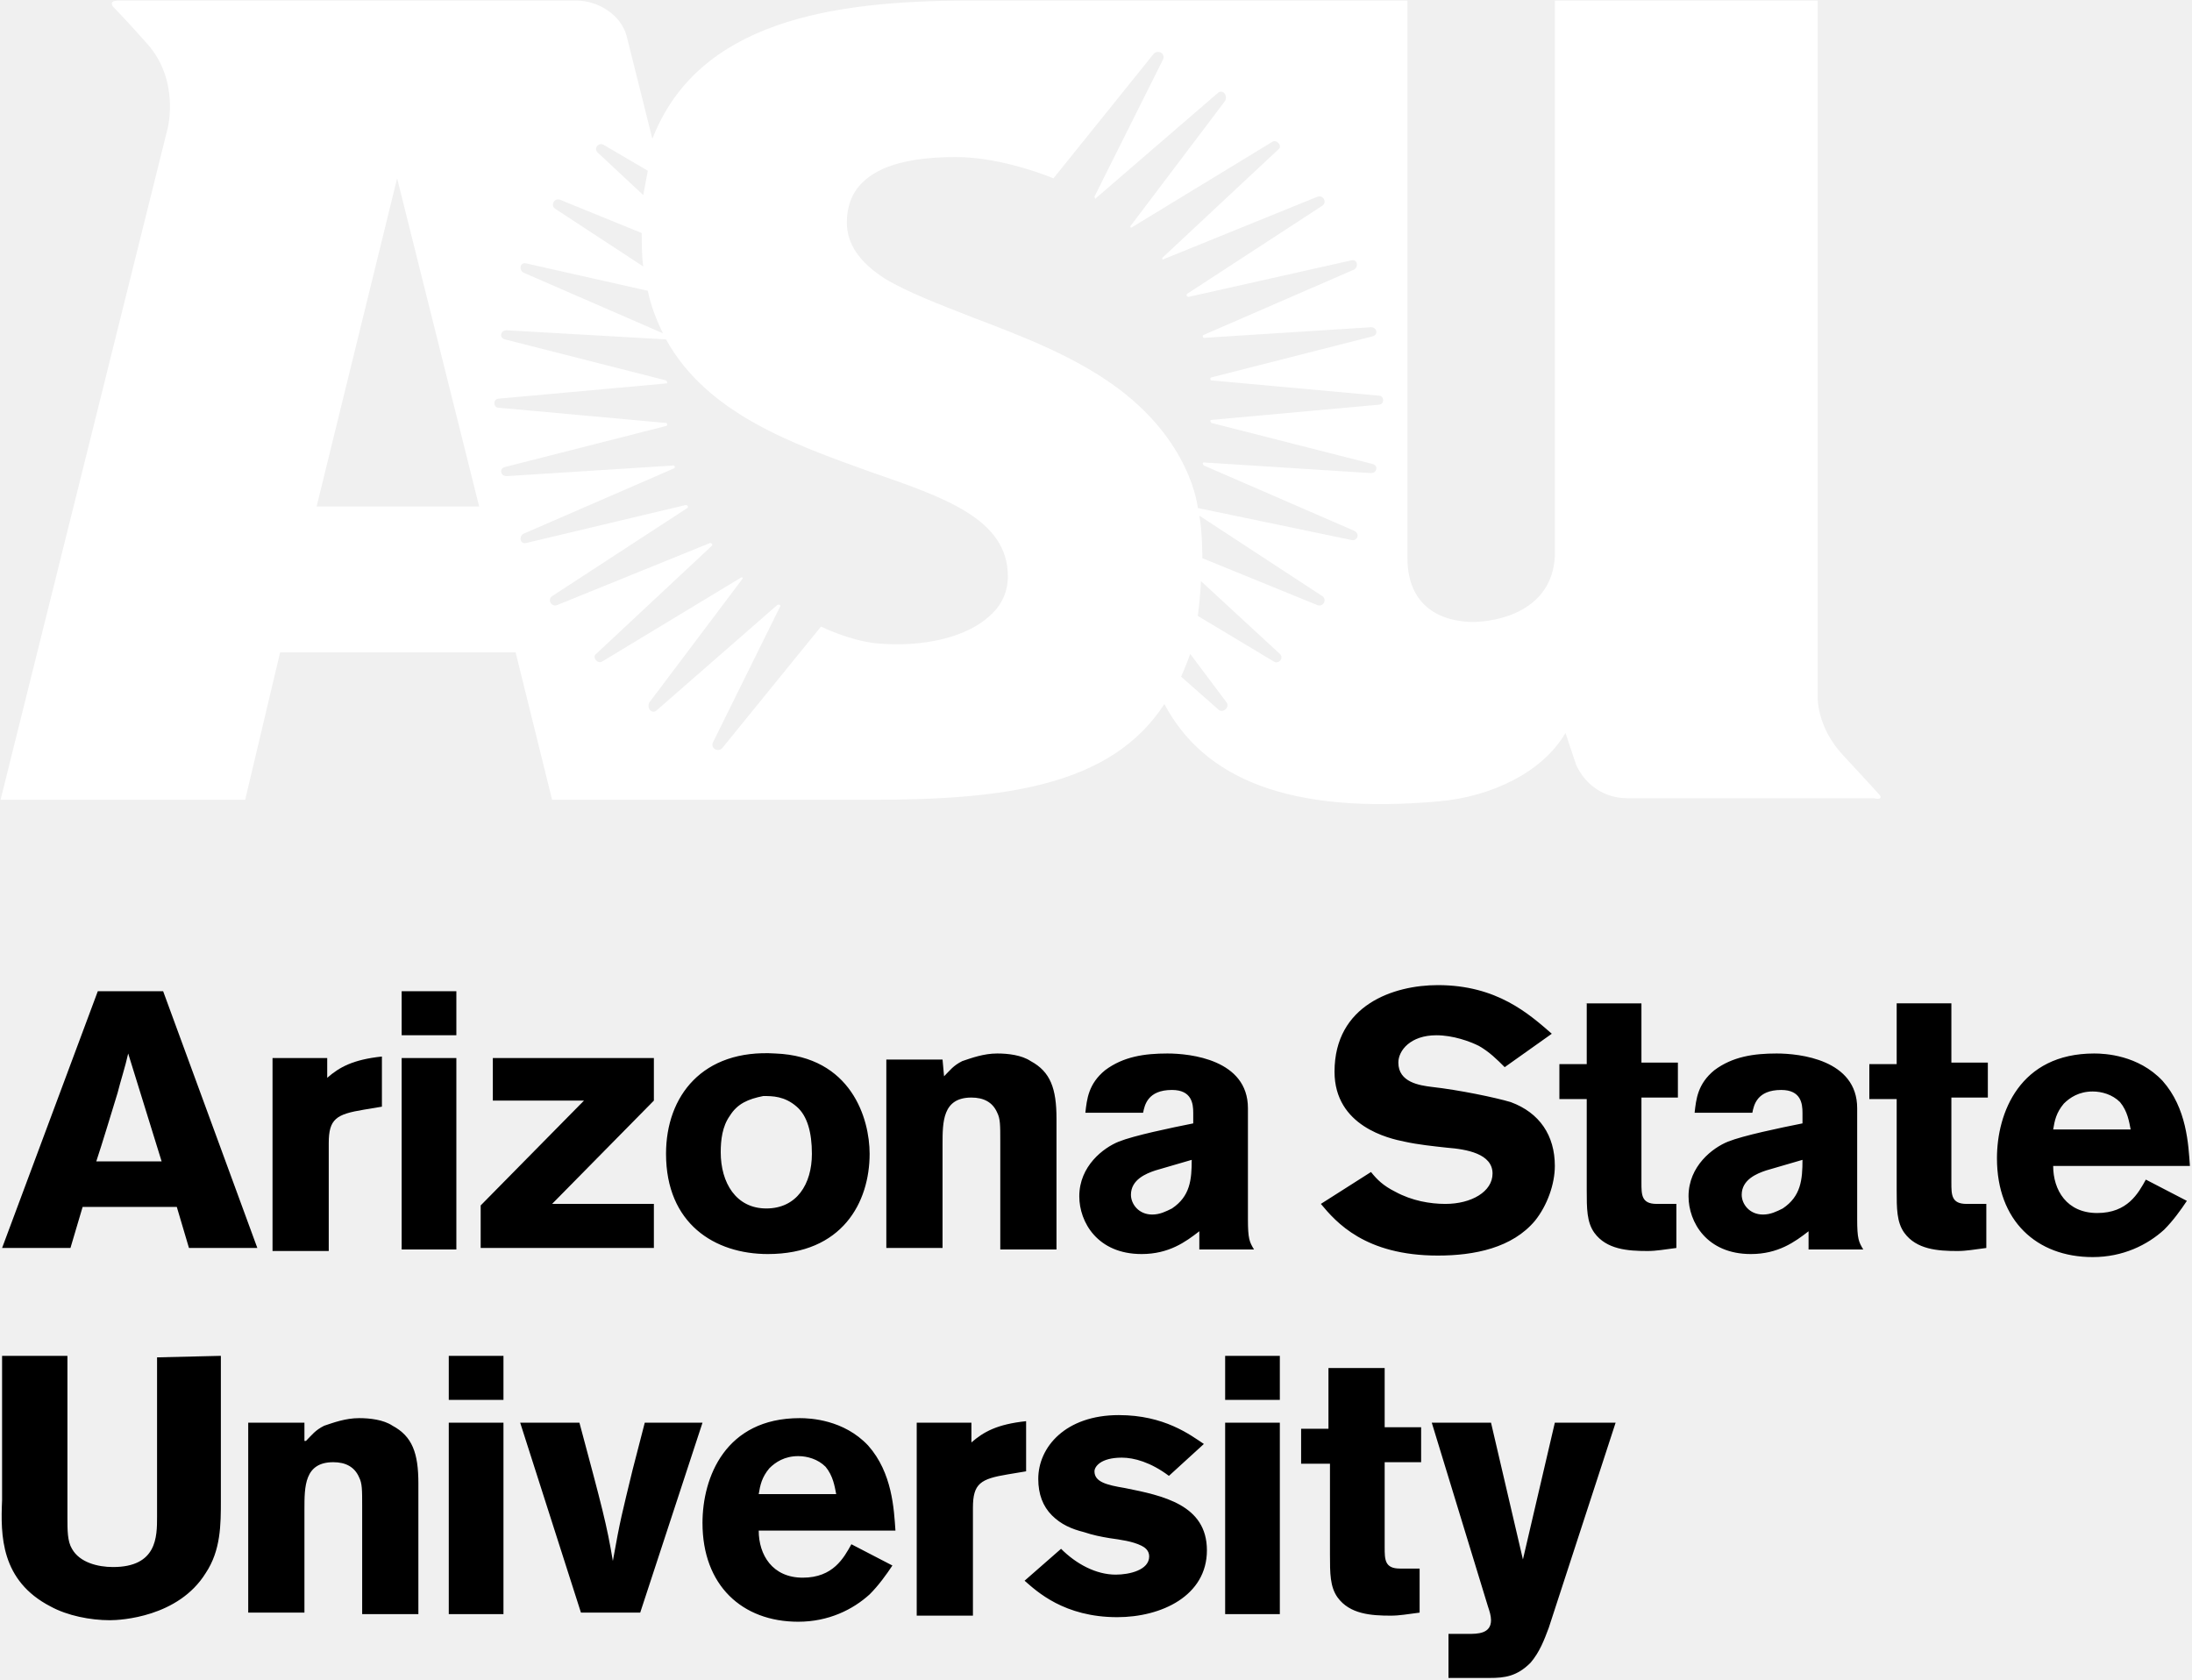
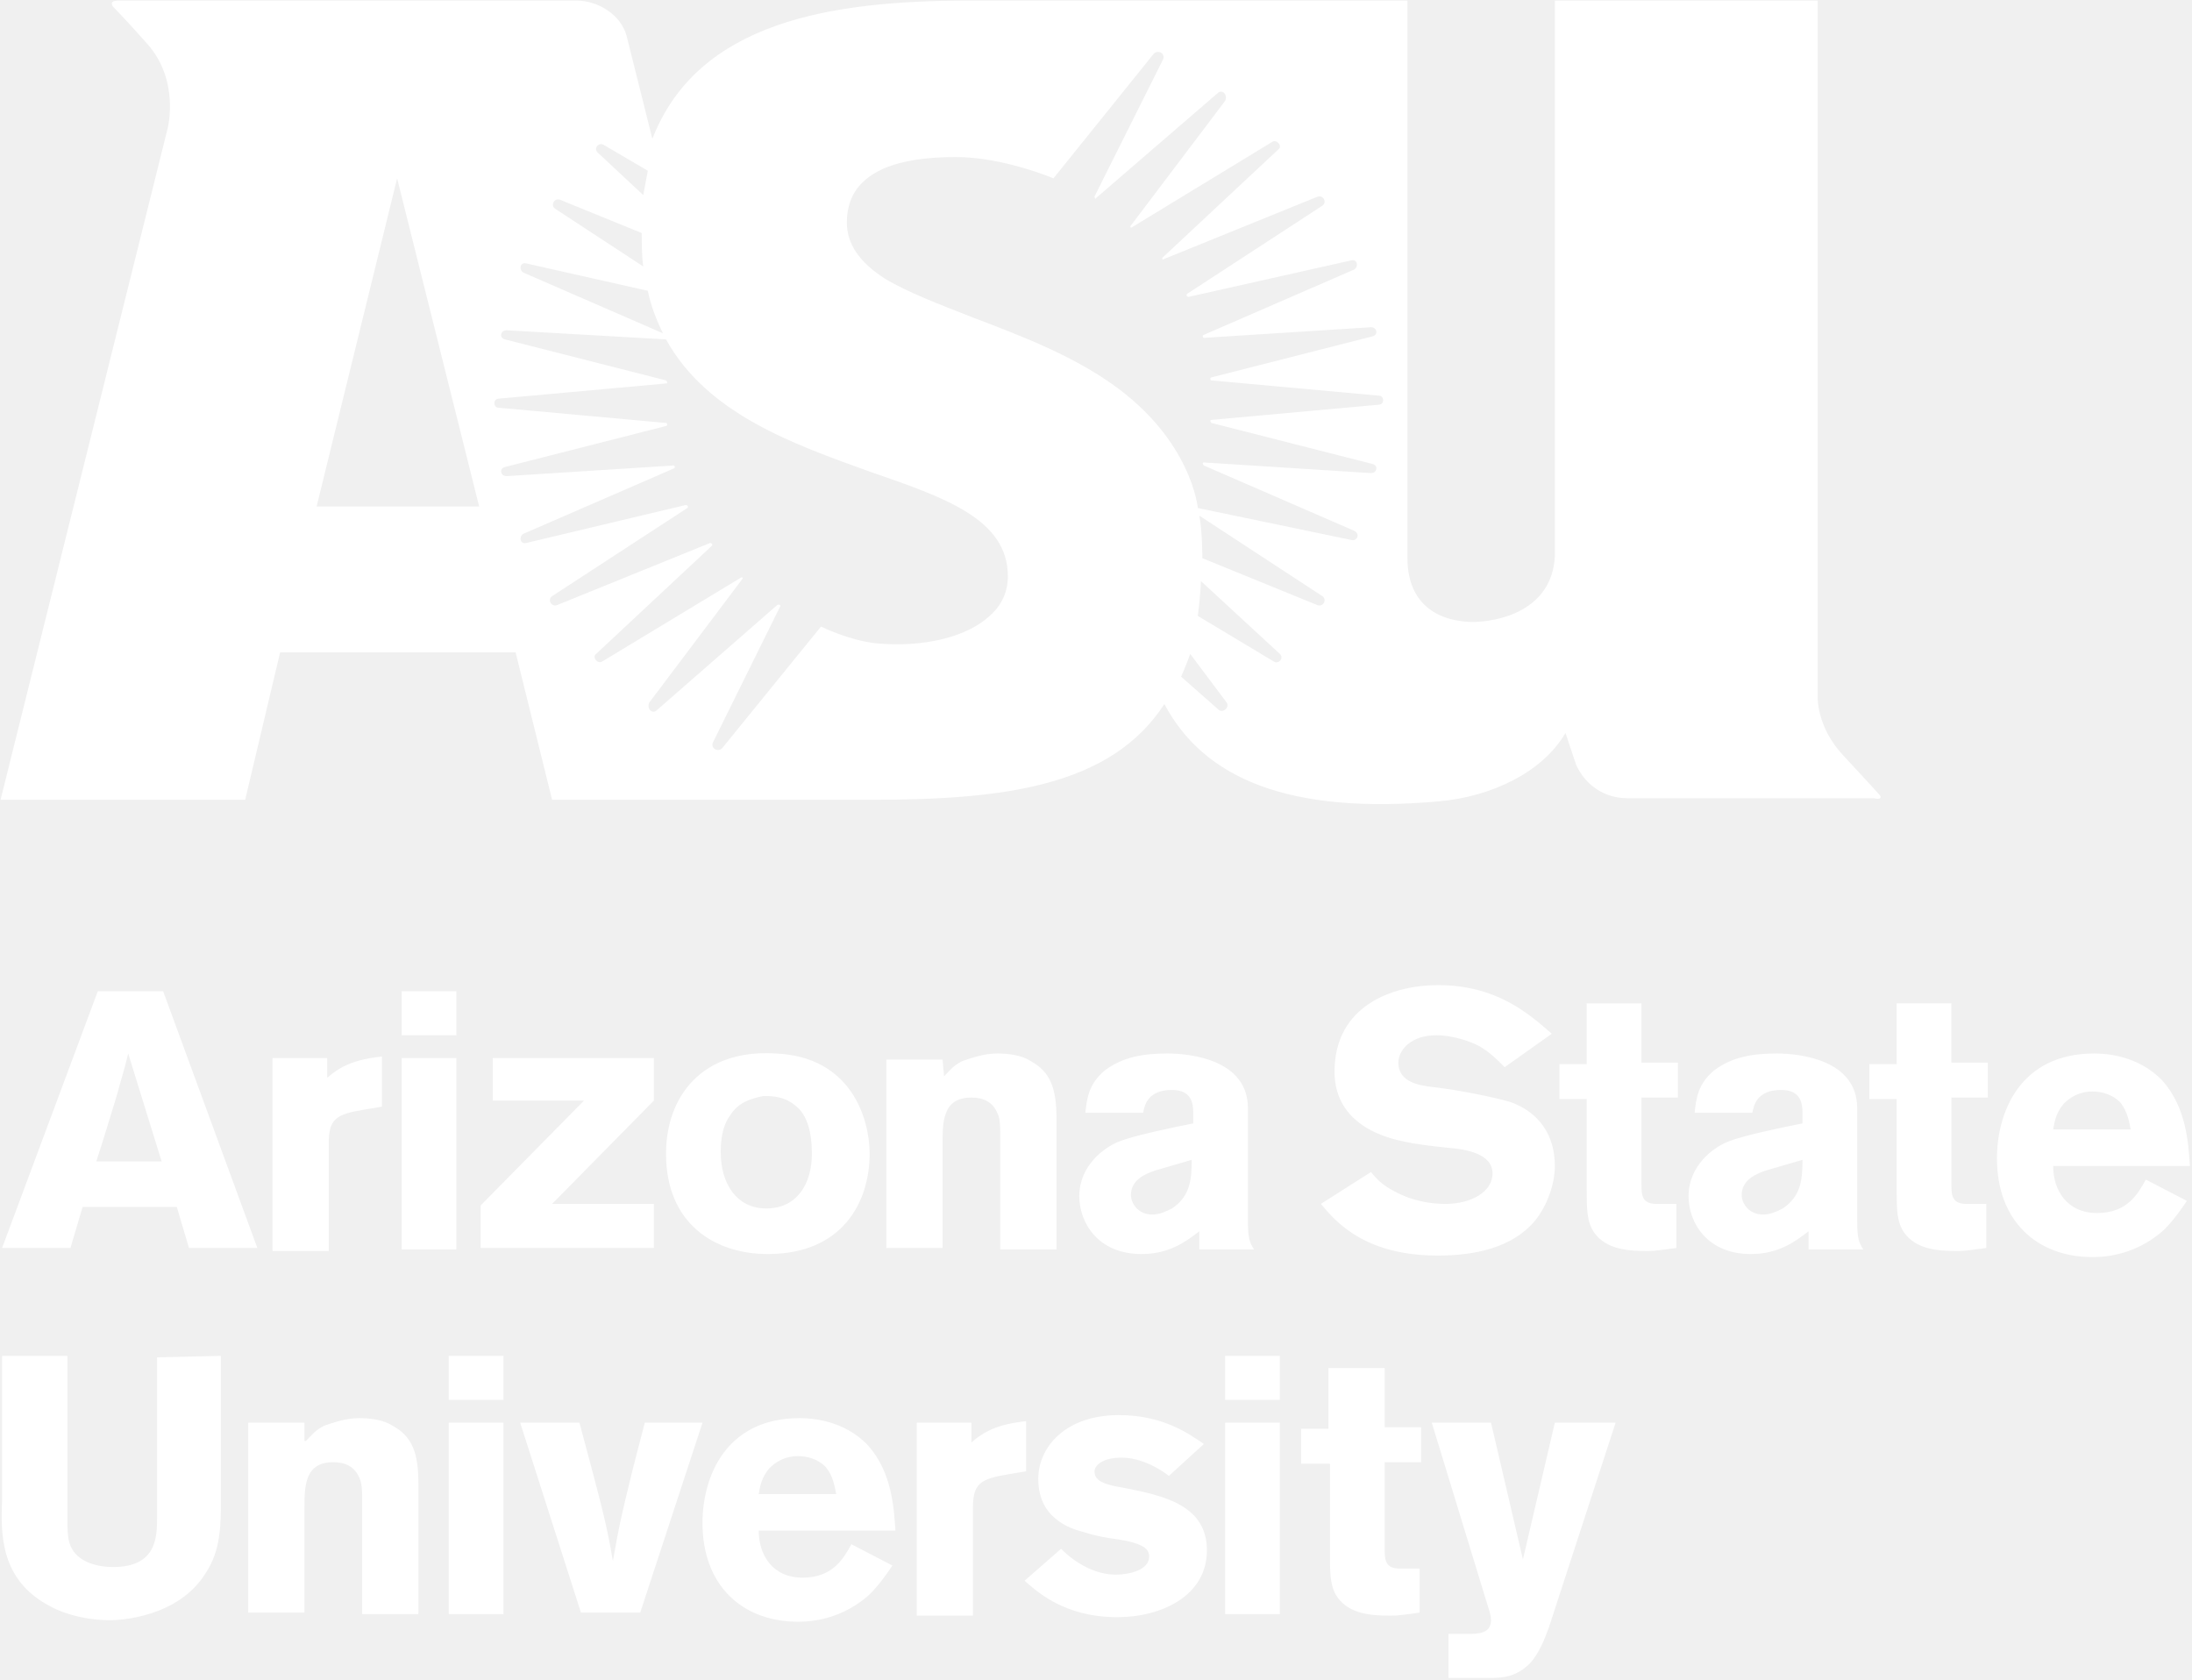
<svg xmlns="http://www.w3.org/2000/svg" width="398" height="305" viewBox="0 0 398 305">
  <g transform="translate(-1 -1)">
    <g transform="translate(0 179.31)">
-       <path d="M30.62 1.655l17.104 46.62H35.31l-2.207-7.447H16l-2.207 7.448H1.38l17.38-46.62H30.62zm-6.344 11.31c-.552 2.483-1.38 4.966-1.931 7.173-1.104 3.586-2.759 9.103-3.862 12.414h11.862l-6.07-19.586zm36.138 4.414c2.207-1.93 4.69-3.31 9.93-3.862v9.104l-3.31.551c-4.965.828-6.344 1.656-6.344 6.07v19.586H50.483V13.793h9.93v3.586zM73.93 1.655h9.931v8h-9.931v-8zm0 12.138h9.931v34.759h-9.931V13.793z" />
-       <path d="M90.207 13.793L119.724 13.793 119.724 21.517 101.241 40.276 119.724 40.276 119.724 48.276 88.276 48.276 88.276 40.552 107.034 21.517 90.483 21.517 90.483 13.793z" />
-       <path d="M158.897 31.172c0 8.828-4.966 18.207-18.483 18.207-9.655 0-18.483-5.517-18.483-18.207 0-10.482 6.62-19.034 19.862-18.206 13.793.551 17.104 11.862 17.104 18.206zm-25.38-6.896c-1.38 1.93-1.655 4.414-1.655 6.62 0 5.518 2.759 10.207 8.276 10.207 5.517 0 8.276-4.413 8.276-9.93 0-3.863-.828-6.897-2.759-8.552-2.207-1.931-4.414-1.931-6.069-1.931-2.758.551-4.69 1.379-6.069 3.586zm38.897-7.173c1.103-1.103 1.655-1.93 3.31-2.758 1.655-.552 3.862-1.38 6.345-1.38 1.931 0 4.414.276 6.069 1.38 3.586 1.93 4.69 4.965 4.69 10.483v23.724H182.62V28.966c0-3.035 0-4.138-.552-5.242-.828-1.93-2.483-2.758-4.69-2.758-5.241 0-5.241 4.413-5.241 8.551v18.759H161.93V14.069h10.207l.276 3.034zm25.655 6.621c.276-2.483.552-5.241 3.586-7.724 3.31-2.483 7.173-3.034 11.31-3.034 4.138 0 14.621 1.103 14.621 9.93v20.138c0 3.587.276 4.138 1.104 5.518h-9.931v-3.31c-2.483 1.93-5.518 4.137-10.483 4.137-8 0-11.31-5.793-11.31-10.482 0-5.518 4.413-8.828 7.172-9.931 2.759-1.104 9.38-2.483 13.517-3.31v-1.932c0-1.655-.276-4.138-3.862-4.138-4.414 0-4.965 2.759-5.241 4.138h-10.483zm12.69 10.483c-1.656.552-4.414 1.655-4.414 4.414 0 1.655 1.38 3.586 3.862 3.586 1.38 0 2.483-.552 3.586-1.104 3.31-2.206 3.586-5.24 3.586-8.827l-6.62 1.93zm39.172.276c1.103 1.38 2.207 2.483 4.414 3.586 3.034 1.655 6.345 2.207 9.103 2.207 4.69 0 8.552-2.207 8.552-5.517 0-3.587-4.69-4.414-8.276-4.69-2.483-.276-5.241-.552-7.724-1.103-2.759-.552-12.69-2.76-12.69-12.69C243.31 4.138 254.07.552 262.07.552c10.759 0 16.552 5.241 20.69 8.827l-8.552 6.07c-1.38-1.38-2.759-2.76-4.69-3.863-1.655-.827-4.69-1.93-7.724-1.93-4.69 0-6.896 2.758-6.896 4.965 0 3.586 3.862 4.138 6.069 4.413 4.965.552 11.586 1.932 14.344 2.76 5.242 1.93 8 6.068 8 11.585 0 3.31-1.379 7.173-3.586 9.931-4.138 4.966-11.034 6.345-17.655 6.345-13.241 0-18.483-6.069-21.241-9.38l9.103-5.792zm38.897-30.62h10.206V14.62h6.621v6.345h-6.62v15.448c0 2.207 0 3.862 2.758 3.862h3.586v8c-2.207.276-3.586.552-5.241.552-3.586 0-7.448-.276-9.655-3.31-1.38-1.932-1.38-4.415-1.38-7.725V21.241h-4.965v-6.344h4.965V3.862h-.275zm19.862 19.861c.276-2.483.551-5.241 3.586-7.724 3.31-2.483 7.172-3.034 11.31-3.034 4.138 0 14.62 1.103 14.62 9.93v20.138c0 3.587.277 4.138 1.104 5.518h-9.93v-3.31c-2.483 1.93-5.518 4.137-10.483 4.137-8 0-11.31-5.793-11.31-10.482 0-5.518 4.413-8.828 7.172-9.931 2.758-1.104 9.379-2.483 13.517-3.31v-1.932c0-1.655-.276-4.138-3.862-4.138-4.414 0-4.966 2.759-5.242 4.138H308.69zm12.965 10.483c-1.655.552-4.414 1.655-4.414 4.414 0 1.655 1.38 3.586 3.862 3.586 1.38 0 2.483-.552 3.587-1.104 3.31-2.206 3.586-5.24 3.586-8.827l-6.62 1.93zm23.448-30.345h10.207v10.759h6.621v6.345h-6.62v15.448c0 2.207 0 3.862 2.758 3.862h3.586v8c-2.207.276-3.586.552-5.241.552-3.586 0-7.448-.276-9.655-3.31-1.38-1.932-1.38-4.415-1.38-7.725V21.241h-4.965v-6.344h4.965V3.862h-.276zm52.966 35.862c-1.103 1.655-2.483 3.586-4.138 5.242-3.034 2.758-7.448 4.965-12.965 4.965-10.207 0-17.38-6.62-17.38-17.931 0-8.276 4.138-19.034 17.655-19.034 1.931 0 8 .275 12.414 4.965 4.414 4.966 4.69 11.586 4.966 15.448h-24.828c0 4.414 2.483 8.552 8 8.552 5.517 0 7.448-3.586 8.828-6.069l7.448 3.862zM387.862 26.76c-.276-1.38-.552-3.31-1.931-4.966-1.38-1.38-3.31-1.93-4.965-1.93-2.483 0-4.138 1.103-5.242 2.206-1.38 1.655-1.655 3.034-1.93 4.69h14.068z" />
+       <path fill="white" d="M30.62 1.655l17.104 46.62H35.31l-2.207-7.447H16l-2.207 7.448H1.38l17.38-46.62H30.62zm-6.344 11.31c-.552 2.483-1.38 4.966-1.931 7.173-1.104 3.586-2.759 9.103-3.862 12.414h11.862l-6.07-19.586zm36.138 4.414c2.207-1.93 4.69-3.31 9.93-3.862v9.104l-3.31.551c-4.965.828-6.344 1.656-6.344 6.07v19.586H50.483V13.793h9.93v3.586zM73.93 1.655h9.931v8h-9.931v-8zm0 12.138h9.931v34.759h-9.931V13.793z" />
+       <path fill="white" d="M90.207 13.793L119.724 13.793 119.724 21.517 101.241 40.276 119.724 40.276 119.724 48.276 88.276 48.276 88.276 40.552 107.034 21.517 90.483 21.517 90.483 13.793z" />
+       <path fill="white" d="M158.897 31.172c0 8.828-4.966 18.207-18.483 18.207-9.655 0-18.483-5.517-18.483-18.207 0-10.482 6.62-19.034 19.862-18.206 13.793.551 17.104 11.862 17.104 18.206zm-25.38-6.896c-1.38 1.93-1.655 4.414-1.655 6.62 0 5.518 2.759 10.207 8.276 10.207 5.517 0 8.276-4.413 8.276-9.93 0-3.863-.828-6.897-2.759-8.552-2.207-1.931-4.414-1.931-6.069-1.931-2.758.551-4.69 1.379-6.069 3.586zm38.897-7.173c1.103-1.103 1.655-1.93 3.31-2.758 1.655-.552 3.862-1.38 6.345-1.38 1.931 0 4.414.276 6.069 1.38 3.586 1.93 4.69 4.965 4.69 10.483v23.724H182.62V28.966c0-3.035 0-4.138-.552-5.242-.828-1.93-2.483-2.758-4.69-2.758-5.241 0-5.241 4.413-5.241 8.551v18.759H161.93V14.069h10.207l.276 3.034zm25.655 6.621c.276-2.483.552-5.241 3.586-7.724 3.31-2.483 7.173-3.034 11.31-3.034 4.138 0 14.621 1.103 14.621 9.93v20.138c0 3.587.276 4.138 1.104 5.518h-9.931v-3.31c-2.483 1.93-5.518 4.137-10.483 4.137-8 0-11.31-5.793-11.31-10.482 0-5.518 4.413-8.828 7.172-9.931 2.759-1.104 9.38-2.483 13.517-3.31v-1.932c0-1.655-.276-4.138-3.862-4.138-4.414 0-4.965 2.759-5.241 4.138h-10.483zm12.69 10.483c-1.656.552-4.414 1.655-4.414 4.414 0 1.655 1.38 3.586 3.862 3.586 1.38 0 2.483-.552 3.586-1.104 3.31-2.206 3.586-5.24 3.586-8.827l-6.62 1.93zm39.172.276c1.103 1.38 2.207 2.483 4.414 3.586 3.034 1.655 6.345 2.207 9.103 2.207 4.69 0 8.552-2.207 8.552-5.517 0-3.587-4.69-4.414-8.276-4.69-2.483-.276-5.241-.552-7.724-1.103-2.759-.552-12.69-2.76-12.69-12.69C243.31 4.138 254.07.552 262.07.552c10.759 0 16.552 5.241 20.69 8.827l-8.552 6.07c-1.38-1.38-2.759-2.76-4.69-3.863-1.655-.827-4.69-1.93-7.724-1.93-4.69 0-6.896 2.758-6.896 4.965 0 3.586 3.862 4.138 6.069 4.413 4.965.552 11.586 1.932 14.344 2.76 5.242 1.93 8 6.068 8 11.585 0 3.31-1.379 7.173-3.586 9.931-4.138 4.966-11.034 6.345-17.655 6.345-13.241 0-18.483-6.069-21.241-9.38l9.103-5.792zm38.897-30.62h10.206V14.62h6.621v6.345h-6.62v15.448c0 2.207 0 3.862 2.758 3.862h3.586v8c-2.207.276-3.586.552-5.241.552-3.586 0-7.448-.276-9.655-3.31-1.38-1.932-1.38-4.415-1.38-7.725V21.241h-4.965v-6.344h4.965V3.862h-.275zm19.862 19.861c.276-2.483.551-5.241 3.586-7.724 3.31-2.483 7.172-3.034 11.31-3.034 4.138 0 14.62 1.103 14.62 9.93v20.138c0 3.587.277 4.138 1.104 5.518h-9.93v-3.31c-2.483 1.93-5.518 4.137-10.483 4.137-8 0-11.31-5.793-11.31-10.482 0-5.518 4.413-8.828 7.172-9.931 2.758-1.104 9.379-2.483 13.517-3.31v-1.932c0-1.655-.276-4.138-3.862-4.138-4.414 0-4.966 2.759-5.242 4.138H308.69zm12.965 10.483c-1.655.552-4.414 1.655-4.414 4.414 0 1.655 1.38 3.586 3.862 3.586 1.38 0 2.483-.552 3.587-1.104 3.31-2.206 3.586-5.24 3.586-8.827l-6.62 1.93zm23.448-30.345h10.207v10.759h6.621v6.345h-6.62v15.448c0 2.207 0 3.862 2.758 3.862h3.586v8c-2.207.276-3.586.552-5.241.552-3.586 0-7.448-.276-9.655-3.31-1.38-1.932-1.38-4.415-1.38-7.725V21.241h-4.965v-6.344h4.965V3.862h-.276zm52.966 35.862c-1.103 1.655-2.483 3.586-4.138 5.242-3.034 2.758-7.448 4.965-12.965 4.965-10.207 0-17.38-6.62-17.38-17.931 0-8.276 4.138-19.034 17.655-19.034 1.931 0 8 .275 12.414 4.965 4.414 4.966 4.69 11.586 4.966 15.448h-24.828c0 4.414 2.483 8.552 8 8.552 5.517 0 7.448-3.586 8.828-6.069l7.448 3.862zM387.862 26.76c-.276-1.38-.552-3.31-1.931-4.966-1.38-1.38-3.31-1.93-4.965-1.93-2.483 0-4.138 1.103-5.242 2.206-1.38 1.655-1.655 3.034-1.93 4.69h14.068z" />
      <g>
-         <path d="M41.103 67.862V94.07c0 4.414 0 9.103-2.758 13.241-4.966 8-15.448 8.552-17.38 8.552-3.586 0-7.724-.828-10.758-2.483-9.104-4.69-9.104-12.965-8.828-19.31V67.862h11.862v29.241c0 2.483 0 4.414.828 5.794 1.38 2.482 4.69 3.31 7.448 3.31 8 0 8-5.517 8-9.104V68.138l11.586-.276zM56.552 83.31c1.103-1.103 1.655-1.93 3.31-2.758 1.655-.552 3.862-1.38 6.345-1.38 1.93 0 4.414.276 6.069 1.38 3.586 1.93 4.69 4.965 4.69 10.482v23.725H66.759V95.172c0-3.034 0-4.138-.552-5.241-.828-1.931-2.483-2.759-4.69-2.759-5.241 0-5.241 4.414-5.241 8.552v18.759H46.069V80h10.207v3.31h.276zm25.93-15.448h9.932v8h-9.931v-8zm0 12.138h9.932v34.759h-9.931V80zm12.966 0h10.759c4.138 15.448 4.965 18.483 6.069 25.103 1.38-7.724 1.655-8.551 3.586-16.551L118.07 80h10.483l-11.31 34.483h-10.76L95.449 80zm67.586 25.931c-1.103 1.655-2.482 3.586-4.137 5.241-3.035 2.759-7.449 4.966-12.966 4.966-10.207 0-17.38-6.62-17.38-17.931 0-8.276 4.139-19.035 17.656-19.035 1.93 0 8 .276 12.414 4.966 4.413 4.965 4.69 11.586 4.965 15.448H138.76c0 4.414 2.482 8.552 8 8.552 5.517 0 7.448-3.586 8.827-6.069l7.448 3.862zm-10.206-12.965c-.276-1.38-.552-3.31-1.931-4.966-1.38-1.38-3.31-1.931-4.966-1.931-2.483 0-4.138 1.103-5.241 2.207-1.38 1.655-1.656 3.034-1.931 4.69h14.069zm24.551-9.38c2.207-1.93 4.69-3.31 9.931-3.862v9.104l-3.31.551c-4.966.828-6.345 1.655-6.345 6.07v19.585h-10.207V80h9.931v3.586zm16.276 19.31c2.759 2.76 6.345 4.69 9.931 4.69 2.483 0 6.07-.827 6.07-3.31 0-1.104-.828-1.655-1.38-1.931-1.655-.828-3.862-1.104-5.793-1.38-1.655-.275-3.035-.551-4.69-1.103-2.207-.552-4.138-1.38-5.793-3.034-1.655-1.656-2.483-3.862-2.483-6.621 0-5.793 4.966-11.586 14.62-11.586 8.277 0 12.966 3.586 15.45 5.241l-6.346 5.793c-3.31-2.483-6.344-3.31-8.551-3.31-3.862 0-4.966 1.655-4.966 2.483 0 1.93 2.207 2.482 5.517 3.034 6.897 1.38 14.897 3.035 14.897 11.31 0 8.276-8.276 12.138-16.276 12.138-9.655 0-14.62-4.69-16.828-6.62l6.621-5.793zm29.793-35.034h9.931v8h-9.93v-8zm0 12.138h9.931v34.759h-9.93V80zm18.759-9.931h10.207v10.759h6.62v6.344h-6.62v15.449c0 2.207 0 3.862 2.758 3.862h3.587v8c-2.207.276-3.587.551-5.242.551-3.586 0-7.448-.275-9.655-3.31-1.38-1.93-1.38-4.414-1.38-7.724V87.448h-5.24v-6.345h4.965V70.07zM294.345 80l-12.138 37.241c-.828 2.207-1.655 4.414-3.31 6.345-2.483 2.483-4.69 2.759-7.449 2.759H264v-8h3.586c1.655 0 4.138 0 4.138-2.483 0-.828-.276-1.655-.552-2.483L260.966 80h10.758l5.793 24.828L283.31 80h11.035z" />
+         <path fill="white" d="M41.103 67.862V94.07c0 4.414 0 9.103-2.758 13.241-4.966 8-15.448 8.552-17.38 8.552-3.586 0-7.724-.828-10.758-2.483-9.104-4.69-9.104-12.965-8.828-19.31V67.862h11.862v29.241c0 2.483 0 4.414.828 5.794 1.38 2.482 4.69 3.31 7.448 3.31 8 0 8-5.517 8-9.104V68.138l11.586-.276zM56.552 83.31c1.103-1.103 1.655-1.93 3.31-2.758 1.655-.552 3.862-1.38 6.345-1.38 1.93 0 4.414.276 6.069 1.38 3.586 1.93 4.69 4.965 4.69 10.482v23.725H66.759V95.172c0-3.034 0-4.138-.552-5.241-.828-1.931-2.483-2.759-4.69-2.759-5.241 0-5.241 4.414-5.241 8.552v18.759H46.069V80h10.207v3.31h.276zm25.93-15.448h9.932v8h-9.931v-8zm0 12.138h9.932v34.759h-9.931V80zm12.966 0h10.759c4.138 15.448 4.965 18.483 6.069 25.103 1.38-7.724 1.655-8.551 3.586-16.551L118.07 80h10.483l-11.31 34.483h-10.76L95.449 80zm67.586 25.931c-1.103 1.655-2.482 3.586-4.137 5.241-3.035 2.759-7.449 4.966-12.966 4.966-10.207 0-17.38-6.62-17.38-17.931 0-8.276 4.139-19.035 17.656-19.035 1.93 0 8 .276 12.414 4.966 4.413 4.965 4.69 11.586 4.965 15.448H138.76c0 4.414 2.482 8.552 8 8.552 5.517 0 7.448-3.586 8.827-6.069l7.448 3.862zm-10.206-12.965c-.276-1.38-.552-3.31-1.931-4.966-1.38-1.38-3.31-1.931-4.966-1.931-2.483 0-4.138 1.103-5.241 2.207-1.38 1.655-1.656 3.034-1.931 4.69h14.069zm24.551-9.38c2.207-1.93 4.69-3.31 9.931-3.862v9.104l-3.31.551c-4.966.828-6.345 1.655-6.345 6.07v19.585h-10.207V80h9.931v3.586zm16.276 19.31c2.759 2.76 6.345 4.69 9.931 4.69 2.483 0 6.07-.827 6.07-3.31 0-1.104-.828-1.655-1.38-1.931-1.655-.828-3.862-1.104-5.793-1.38-1.655-.275-3.035-.551-4.69-1.103-2.207-.552-4.138-1.38-5.793-3.034-1.655-1.656-2.483-3.862-2.483-6.621 0-5.793 4.966-11.586 14.62-11.586 8.277 0 12.966 3.586 15.45 5.241l-6.346 5.793c-3.31-2.483-6.344-3.31-8.551-3.31-3.862 0-4.966 1.655-4.966 2.483 0 1.93 2.207 2.482 5.517 3.034 6.897 1.38 14.897 3.035 14.897 11.31 0 8.276-8.276 12.138-16.276 12.138-9.655 0-14.62-4.69-16.828-6.62l6.621-5.793zm29.793-35.034h9.931v8h-9.93v-8zm0 12.138h9.931v34.759h-9.93V80zm18.759-9.931h10.207v10.759h6.62v6.344h-6.62v15.449c0 2.207 0 3.862 2.758 3.862h3.587v8c-2.207.276-3.587.551-5.242.551-3.586 0-7.448-.275-9.655-3.31-1.38-1.93-1.38-4.414-1.38-7.724V87.448h-5.24v-6.345h4.965V70.07zM294.345 80l-12.138 37.241c-.828 2.207-1.655 4.414-3.31 6.345-2.483 2.483-4.69 2.759-7.449 2.759H264v-8h3.586c1.655 0 4.138 0 4.138-2.483 0-.828-.276-1.655-.552-2.483L260.966 80h10.758l5.793 24.828L283.31 80h11.035z" />
      </g>
    </g>
    <path d="M335.724 138.207c-4.965-5.241-4.69-10.759-4.69-10.759V1.103H283.31V102.07c-.551 9.655-9.93 11.862-15.172 11.862-7.448-.276-11.586-4.414-11.586-11.586V1.103H209.93h-32.828c-25.379 0-49.379 3.863-57.655 25.104l-4.69-18.759c-1.103-3.862-5.24-6.345-9.103-6.345H22.621c-1.104 0-1.655.276-1.104 1.104 0 0 2.207 2.207 6.345 6.896 5.793 6.621 3.586 15.173 3.586 15.173L1.103 146.206h44.414l6.345-26.758h42.759l6.62 26.759h58.207c24 0 43.31-2.483 52.966-17.38 7.172 13.518 22.62 20.139 49.93 17.656 9.38-.828 18.76-5.242 22.897-12.414l1.931 5.793c1.656 3.586 4.966 6.069 9.38 6.069h44.69c1.103.276 1.655 0 .827-.828 0 0-2.483-2.758-6.345-6.896zM110.621 27.31l8 4.69c-.276 1.38-.552 3.034-.828 4.414l-8.276-7.724c-.827-.828.276-1.931 1.104-1.38zm-8 9.931l14.896 6.07c0 1.655 0 4.137.276 6.068l-16-10.482c-.827-.552-.276-1.931.828-1.656zm-6.07 11.587l22.07 4.965c.551 2.759 1.655 5.517 2.758 7.724L96 50.483c-.828-.552-.552-1.931.552-1.655zM58.484 92.966l14.62-59.587L88 92.966H58.483zm122.207 19.862c-4.138 3.862-12.138 5.793-20.69 4.965-4.966-.552-9.931-3.034-9.931-3.034l-17.931 22.069c-.828.827-2.207 0-1.655-1.104l12.138-24.552c.276-.275-.276-.551-.552-.275l-21.793 19.034c-.828.828-1.931-.276-1.38-1.38l16.828-22.344c.276-.276 0-.552-.276-.276l-25.103 15.172c-.828.552-1.931-.827-1.104-1.379l20.966-19.586c.276-.276 0-.552-.276-.552l-27.862 11.31c-1.103.276-1.655-1.103-.828-1.655l24.552-16c.276-.275 0-.551-.276-.551l-28.965 6.896c-1.104.276-1.38-1.103-.552-1.655l27.31-11.862c.276 0 .276-.552 0-.552l-30.344 1.931c-1.104 0-1.38-1.379-.276-1.655l29.241-7.448c.276 0 .276-.552 0-.552l-30.345-2.759c-1.103 0-1.103-1.655 0-1.655l30.345-2.758c.276 0 .276-.276 0-.552L92.69 62.621c-1.104-.276-.828-1.655.276-1.655l28.965 1.655c7.448 13.517 23.172 19.034 36.966 24C172.414 91.31 184 95.172 184 105.655c0 2.759-1.103 5.242-3.31 7.173zm41.655 17.103l-6.897-6.069s1.104-2.483 1.655-4.138l6.621 8.828c.552.827-.552 1.93-1.38 1.379zm9.93-8.828l-13.792-8.275s.551-4.138.551-6.345l14.345 13.241c.828.828-.276 1.931-1.103 1.38zm8-10.206l-20.965-8.552s0-4.966-.551-7.724l22.344 14.62c.828.552.276 1.931-.827 1.656zm11.035-36.414l-30.344 2.758c-.276 0-.276.276 0 .552l29.24 7.448c1.104.276.828 1.656-.275 1.656l-30.345-1.931c-.276 0-.276.275 0 .551l27.31 11.862c1.104.552.552 1.931-.551 1.655l-27.862-5.793s-1.104-12.413-15.724-22.62c-7.449-5.242-16.828-8.828-24.828-11.862-6.345-2.483-12.138-4.69-16.276-7.173-4.69-3.034-6.896-6.345-6.896-10.207 0-2.758.827-5.241 2.758-7.172 3.31-3.31 9.104-4.69 17.104-4.69 8.551 0 17.655 3.862 17.655 3.862l18.207-22.62c.827-.828 2.207 0 1.655 1.103L199.724 36.69c0 .276.276.551.276.276l22.069-19.035c.828-.828 1.931.276 1.38 1.38l-17.104 22.62c-.276.276 0 .552.276.276L232 26.759c.828-.552 1.931.827 1.103 1.379l-20.965 19.586c-.276.276 0 .552.276.276l27.862-11.31c1.103-.276 1.655 1.103.827 1.655l-24.551 16c-.276.276 0 .552.276.552l29.517-6.621c1.103-.276 1.38 1.103.552 1.655l-27.31 11.862c-.277 0-.277.552 0 .552l30.344-1.931c1.103 0 1.38 1.38.276 1.655l-29.241 7.448c-.276 0-.276.552 0 .552l30.344 2.759c1.104 0 1.104 1.655 0 1.655z" fill="white" />
  </g>
</svg>
